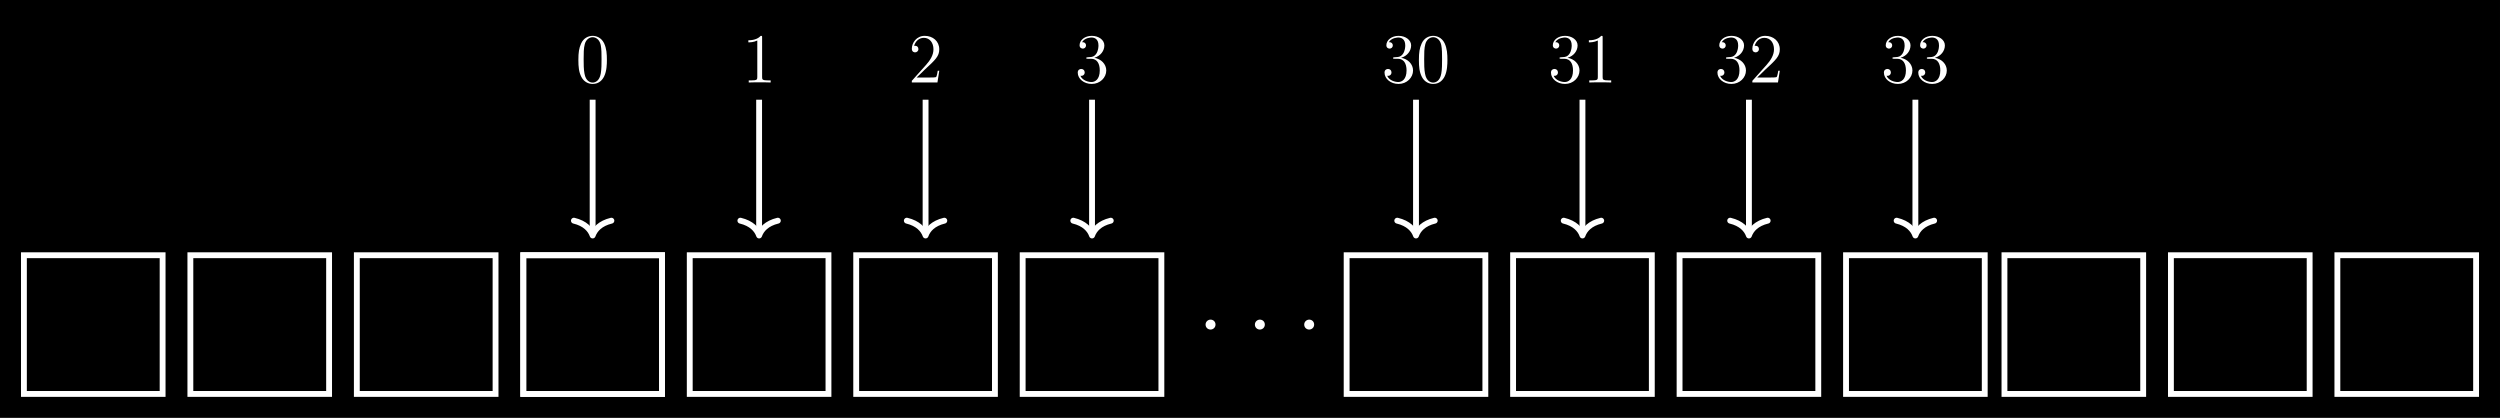
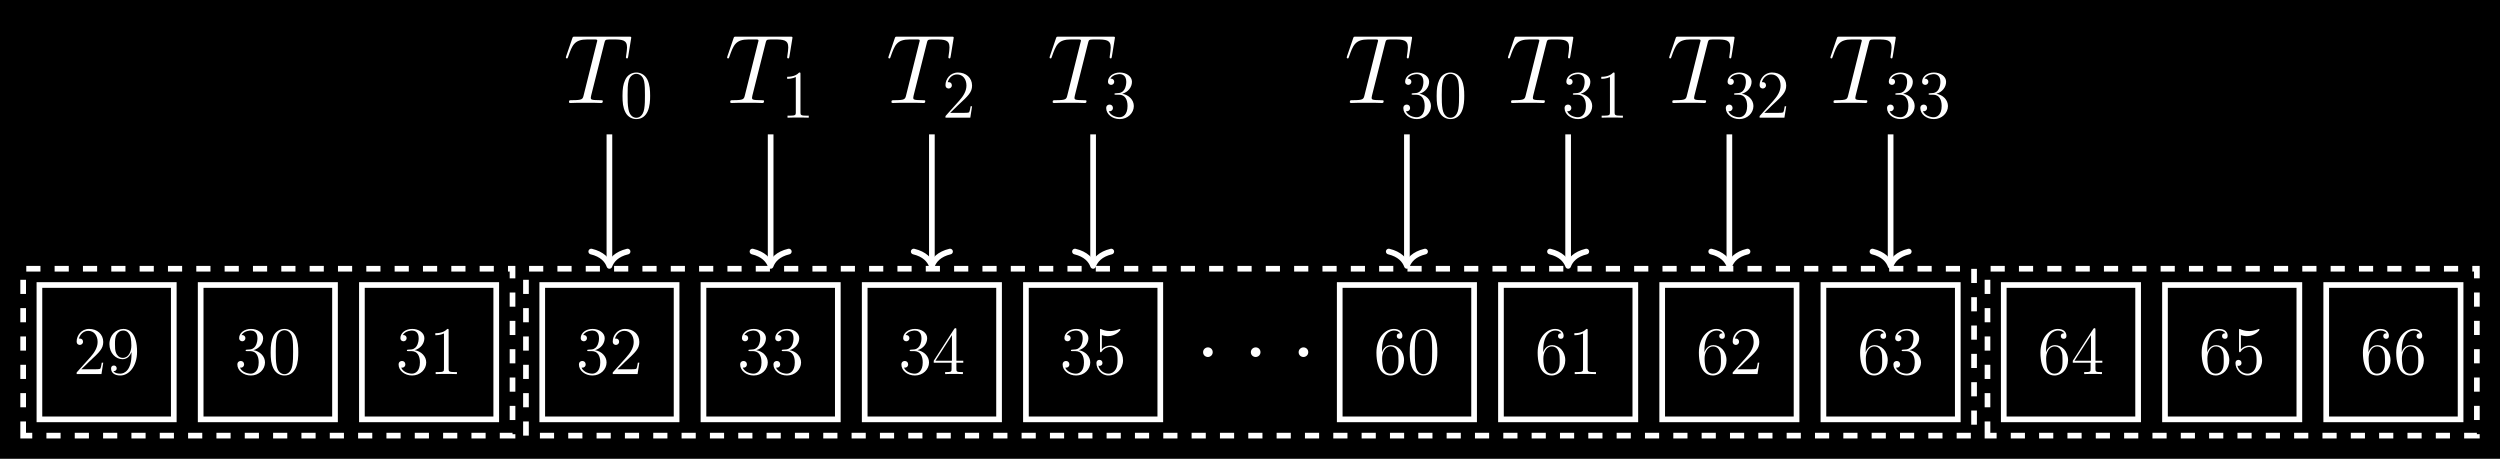
- <svg xmlns="http://www.w3.org/2000/svg" xmlns:xlink="http://www.w3.org/1999/xlink" width="510.872pt" height="85.388pt" viewBox="0 0 510.872 85.388" version="1.1">
+ <svg xmlns="http://www.w3.org/2000/svg" xmlns:xlink="http://www.w3.org/1999/xlink" width="527.436pt" height="96.794pt" viewBox="0 0 527.436 96.794" version="1.1">
  <defs>
    <g>
      <symbol overflow="visible" id="glyph0-0">
        <path style="stroke:none;" d="" />
      </symbol>
      <symbol overflow="visible" id="glyph0-1">
+         <path style="stroke:none;" d="M 2.641 -5.156 C 2.391 -5.141 2.344 -5.125 2.344 -4.984 C 2.344 -4.844 2.406 -4.844 2.672 -4.844 L 3.328 -4.844 C 4.547 -4.844 5.094 -3.844 5.094 -2.469 C 5.094 -0.594 4.109 -0.094 3.406 -0.094 C 2.719 -0.094 1.547 -0.422 1.141 -1.359 C 1.594 -1.297 2.016 -1.547 2.016 -2.062 C 2.016 -2.484 1.703 -2.766 1.312 -2.766 C 0.969 -2.766 0.594 -2.562 0.594 -2.016 C 0.594 -0.75 1.859 0.297 3.453 0.297 C 5.156 0.297 6.422 -1 6.422 -2.453 C 6.422 -3.766 5.359 -4.812 3.984 -5.047 C 5.234 -5.406 6.031 -6.453 6.031 -7.578 C 6.031 -8.703 4.859 -9.531 3.469 -9.531 C 2.031 -9.531 0.969 -8.656 0.969 -7.609 C 0.969 -7.047 1.422 -6.922 1.641 -6.922 C 1.938 -6.922 2.281 -7.141 2.281 -7.578 C 2.281 -8.031 1.938 -8.234 1.625 -8.234 C 1.531 -8.234 1.5 -8.234 1.469 -8.219 C 2.016 -9.188 3.359 -9.188 3.422 -9.188 C 3.906 -9.188 4.828 -8.984 4.828 -7.578 C 4.828 -7.297 4.797 -6.5 4.375 -5.875 C 3.938 -5.25 3.453 -5.203 3.062 -5.188 Z M 2.641 -5.156 " />
+       </symbol>
+       <symbol overflow="visible" id="glyph0-2">
+         <path style="stroke:none;" d="M 6.312 -2.406 L 6 -2.406 C 5.953 -2.172 5.844 -1.375 5.688 -1.141 C 5.594 -1.016 4.781 -1.016 4.344 -1.016 L 1.688 -1.016 C 2.078 -1.344 2.953 -2.266 3.328 -2.609 C 5.516 -4.625 6.312 -5.359 6.312 -6.781 C 6.312 -8.438 5 -9.531 3.344 -9.531 C 1.672 -9.531 0.703 -8.125 0.703 -6.891 C 0.703 -6.156 1.328 -6.156 1.375 -6.156 C 1.672 -6.156 2.047 -6.375 2.047 -6.828 C 2.047 -7.234 1.781 -7.5 1.375 -7.5 C 1.25 -7.5 1.219 -7.5 1.172 -7.484 C 1.453 -8.469 2.219 -9.125 3.156 -9.125 C 4.375 -9.125 5.125 -8.109 5.125 -6.781 C 5.125 -5.562 4.422 -4.5 3.594 -3.578 L 0.703 -0.344 L 0.703 0 L 5.938 0 Z M 6.312 -2.406 " />
+       </symbol>
+       <symbol overflow="visible" id="glyph0-3">
        <path style="stroke:none;" d="M 6.422 -4.594 C 6.422 -5.781 6.359 -6.938 5.844 -8.031 C 5.25 -9.219 4.219 -9.531 3.516 -9.531 C 2.688 -9.531 1.656 -9.125 1.141 -7.938 C 0.734 -7.031 0.594 -6.141 0.594 -4.594 C 0.594 -3.203 0.688 -2.156 1.203 -1.141 C 1.766 -0.047 2.75 0.297 3.5 0.297 C 4.75 0.297 5.469 -0.438 5.875 -1.281 C 6.391 -2.359 6.422 -3.766 6.422 -4.594 Z M 3.5 0.016 C 3.047 0.016 2.109 -0.25 1.844 -1.812 C 1.672 -2.672 1.672 -3.766 1.672 -4.766 C 1.672 -5.938 1.672 -7 1.906 -7.844 C 2.156 -8.812 2.891 -9.25 3.5 -9.25 C 4.047 -9.25 4.875 -8.922 5.156 -7.688 C 5.328 -6.875 5.328 -5.734 5.328 -4.766 C 5.328 -3.797 5.328 -2.719 5.172 -1.844 C 4.906 -0.266 4 0.016 3.5 0.016 Z M 3.5 0.016 " />
      </symbol>
-       <symbol overflow="visible" id="glyph0-2">
+       <symbol overflow="visible" id="glyph0-4">
        <path style="stroke:none;" d="M 4.125 -9.188 C 4.125 -9.531 4.125 -9.531 3.844 -9.531 C 3.5 -9.156 2.781 -8.625 1.312 -8.625 L 1.312 -8.203 C 1.641 -8.203 2.359 -8.203 3.141 -8.578 L 3.141 -1.109 C 3.141 -0.594 3.094 -0.422 1.844 -0.422 L 1.391 -0.422 L 1.391 0 C 1.781 -0.031 3.172 -0.031 3.641 -0.031 C 4.109 -0.031 5.5 -0.031 5.875 0 L 5.875 -0.422 L 5.438 -0.422 C 4.172 -0.422 4.125 -0.594 4.125 -1.109 Z M 4.125 -9.188 " />
      </symbol>
-       <symbol overflow="visible" id="glyph0-3">
-         <path style="stroke:none;" d="M 6.312 -2.406 L 6 -2.406 C 5.953 -2.172 5.844 -1.375 5.688 -1.141 C 5.594 -1.016 4.781 -1.016 4.344 -1.016 L 1.688 -1.016 C 2.078 -1.344 2.953 -2.266 3.328 -2.609 C 5.516 -4.625 6.312 -5.359 6.312 -6.781 C 6.312 -8.438 5 -9.531 3.344 -9.531 C 1.672 -9.531 0.703 -8.125 0.703 -6.891 C 0.703 -6.156 1.328 -6.156 1.375 -6.156 C 1.672 -6.156 2.047 -6.375 2.047 -6.828 C 2.047 -7.234 1.781 -7.5 1.375 -7.5 C 1.25 -7.5 1.219 -7.5 1.172 -7.484 C 1.453 -8.469 2.219 -9.125 3.156 -9.125 C 4.375 -9.125 5.125 -8.109 5.125 -6.781 C 5.125 -5.562 4.422 -4.5 3.594 -3.578 L 0.703 -0.344 L 0.703 0 L 5.938 0 Z M 6.312 -2.406 " />
+       <symbol overflow="visible" id="glyph0-5">
+         <path style="stroke:none;" d="M 5.172 -9.344 C 5.172 -9.609 5.172 -9.688 4.984 -9.688 C 4.859 -9.688 4.812 -9.688 4.703 -9.516 L 0.391 -2.812 L 0.391 -2.391 L 4.156 -2.391 L 4.156 -1.094 C 4.156 -0.562 4.125 -0.422 3.078 -0.422 L 2.797 -0.422 L 2.797 0 C 3.125 -0.031 4.266 -0.031 4.656 -0.031 C 5.062 -0.031 6.203 -0.031 6.547 0 L 6.547 -0.422 L 6.25 -0.422 C 5.219 -0.422 5.172 -0.562 5.172 -1.094 L 5.172 -2.391 L 6.625 -2.391 L 6.625 -2.812 L 5.172 -2.812 Z M 4.234 -8.219 L 4.234 -2.812 L 0.75 -2.812 Z M 4.234 -8.219 " />
      </symbol>
-       <symbol overflow="visible" id="glyph0-4">
-         <path style="stroke:none;" d="M 2.641 -5.156 C 2.391 -5.141 2.344 -5.125 2.344 -4.984 C 2.344 -4.844 2.406 -4.844 2.672 -4.844 L 3.328 -4.844 C 4.547 -4.844 5.094 -3.844 5.094 -2.469 C 5.094 -0.594 4.109 -0.094 3.406 -0.094 C 2.719 -0.094 1.547 -0.422 1.141 -1.359 C 1.594 -1.297 2.016 -1.547 2.016 -2.062 C 2.016 -2.484 1.703 -2.766 1.312 -2.766 C 0.969 -2.766 0.594 -2.562 0.594 -2.016 C 0.594 -0.75 1.859 0.297 3.453 0.297 C 5.156 0.297 6.422 -1 6.422 -2.453 C 6.422 -3.766 5.359 -4.812 3.984 -5.047 C 5.234 -5.406 6.031 -6.453 6.031 -7.578 C 6.031 -8.703 4.859 -9.531 3.469 -9.531 C 2.031 -9.531 0.969 -8.656 0.969 -7.609 C 0.969 -7.047 1.422 -6.922 1.641 -6.922 C 1.938 -6.922 2.281 -7.141 2.281 -7.578 C 2.281 -8.031 1.938 -8.234 1.625 -8.234 C 1.531 -8.234 1.5 -8.234 1.469 -8.219 C 2.016 -9.188 3.359 -9.188 3.422 -9.188 C 3.906 -9.188 4.828 -8.984 4.828 -7.578 C 4.828 -7.297 4.797 -6.5 4.375 -5.875 C 3.938 -5.25 3.453 -5.203 3.062 -5.188 Z M 2.641 -5.156 " />
+       <symbol overflow="visible" id="glyph0-6">
+         <path style="stroke:none;" d="M 1.844 -8.219 C 2.453 -8.016 2.953 -8 3.109 -8 C 4.734 -8 5.766 -9.188 5.766 -9.391 C 5.766 -9.453 5.734 -9.531 5.656 -9.531 C 5.625 -9.531 5.594 -9.531 5.469 -9.469 C 4.656 -9.125 3.969 -9.078 3.594 -9.078 C 2.656 -9.078 1.984 -9.359 1.703 -9.484 C 1.609 -9.531 1.578 -9.531 1.562 -9.531 C 1.453 -9.531 1.453 -9.438 1.453 -9.203 L 1.453 -4.953 C 1.453 -4.688 1.453 -4.609 1.625 -4.609 C 1.688 -4.609 1.703 -4.625 1.844 -4.797 C 2.25 -5.375 2.922 -5.719 3.641 -5.719 C 4.406 -5.719 4.781 -5.016 4.891 -4.781 C 5.141 -4.219 5.156 -3.516 5.156 -2.969 C 5.156 -2.422 5.156 -1.609 4.75 -0.969 C 4.438 -0.438 3.875 -0.094 3.234 -0.094 C 2.297 -0.094 1.359 -0.734 1.109 -1.781 C 1.172 -1.75 1.266 -1.734 1.328 -1.734 C 1.578 -1.734 1.969 -1.875 1.969 -2.359 C 1.969 -2.766 1.688 -3 1.328 -3 C 1.078 -3 0.703 -2.875 0.703 -2.312 C 0.703 -1.094 1.672 0.297 3.266 0.297 C 4.891 0.297 6.312 -1.062 6.312 -2.891 C 6.312 -4.594 5.156 -6.016 3.656 -6.016 C 2.844 -6.016 2.203 -5.656 1.844 -5.25 Z M 1.844 -8.219 " />
+       </symbol>
+       <symbol overflow="visible" id="glyph0-7">
+         <path style="stroke:none;" d="M 1.766 -4.984 C 1.766 -8.625 3.531 -9.188 4.297 -9.188 C 4.812 -9.188 5.328 -9.031 5.609 -8.609 C 5.438 -8.609 4.891 -8.609 4.891 -8.016 C 4.891 -7.703 5.109 -7.438 5.484 -7.438 C 5.844 -7.438 6.078 -7.641 6.078 -8.062 C 6.078 -8.812 5.531 -9.531 4.281 -9.531 C 2.484 -9.531 0.594 -7.688 0.594 -4.531 C 0.594 -0.594 2.312 0.297 3.531 0.297 C 5.094 0.297 6.422 -1.062 6.422 -2.922 C 6.422 -4.828 5.094 -6.109 3.656 -6.109 C 2.375 -6.109 1.906 -5 1.766 -4.609 Z M 3.531 -0.094 C 2.625 -0.094 2.188 -0.891 2.062 -1.188 C 1.938 -1.562 1.797 -2.266 1.797 -3.266 C 1.797 -4.406 2.312 -5.828 3.594 -5.828 C 4.391 -5.828 4.812 -5.297 5.016 -4.812 C 5.25 -4.281 5.25 -3.562 5.25 -2.938 C 5.25 -2.203 5.25 -1.562 4.984 -1.016 C 4.625 -0.328 4.109 -0.094 3.531 -0.094 Z M 3.531 -0.094 " />
+       </symbol>
+       <symbol overflow="visible" id="glyph0-8">
+         <path style="stroke:none;" d="M 5.25 -4.172 C 5.25 -0.781 3.75 -0.094 2.891 -0.094 C 2.531 -0.094 1.781 -0.125 1.422 -0.625 L 1.5 -0.625 C 1.609 -0.609 2.125 -0.688 2.125 -1.219 C 2.125 -1.531 1.906 -1.812 1.531 -1.812 C 1.156 -1.812 0.938 -1.562 0.938 -1.188 C 0.938 -0.297 1.656 0.297 2.891 0.297 C 4.688 0.297 6.422 -1.609 6.422 -4.719 C 6.422 -8.578 4.812 -9.531 3.562 -9.531 C 1.984 -9.531 0.594 -8.219 0.594 -6.328 C 0.594 -4.438 1.922 -3.141 3.359 -3.141 C 4.422 -3.141 4.969 -3.922 5.25 -4.641 Z M 3.406 -3.422 C 2.516 -3.422 2.125 -4.156 2 -4.438 C 1.766 -4.984 1.766 -5.672 1.766 -6.312 C 1.766 -7.109 1.766 -7.797 2.141 -8.391 C 2.391 -8.781 2.781 -9.188 3.562 -9.188 C 4.375 -9.188 4.797 -8.484 4.938 -8.141 C 5.219 -7.438 5.219 -6.219 5.219 -6.016 C 5.219 -4.812 4.672 -3.422 3.406 -3.422 Z M 3.406 -3.422 " />
      </symbol>
      <symbol overflow="visible" id="glyph1-0">
        <path style="stroke:none;" d="" />
      </symbol>
      <symbol overflow="visible" id="glyph1-1">
+         <path style="stroke:none;" d="M 8.609 -12.594 C 8.734 -13.094 8.781 -13.281 9.094 -13.359 C 9.25 -13.406 9.938 -13.406 10.375 -13.406 C 12.438 -13.406 13.406 -13.328 13.406 -11.719 C 13.406 -11.406 13.328 -10.625 13.203 -9.859 L 13.172 -9.609 C 13.172 -9.516 13.266 -9.406 13.391 -9.406 C 13.594 -9.406 13.594 -9.5 13.656 -9.828 L 14.25 -13.484 C 14.297 -13.672 14.297 -13.719 14.297 -13.781 C 14.297 -14 14.172 -14 13.75 -14 L 2.453 -14 C 1.984 -14 1.969 -13.984 1.844 -13.609 L 0.578 -9.891 C 0.562 -9.859 0.5 -9.625 0.5 -9.609 C 0.5 -9.5 0.578 -9.406 0.703 -9.406 C 0.875 -9.406 0.906 -9.484 0.984 -9.75 C 1.859 -12.25 2.297 -13.406 5.047 -13.406 L 6.422 -13.406 C 6.922 -13.406 7.125 -13.406 7.125 -13.172 C 7.125 -13.109 7.125 -13.078 7.016 -12.703 L 4.25 -1.609 C 4.047 -0.812 4 -0.594 1.812 -0.594 C 1.297 -0.594 1.156 -0.594 1.156 -0.203 C 1.156 0 1.391 0 1.484 0 C 2 0 2.547 -0.047 3.062 -0.047 L 6.281 -0.047 C 6.797 -0.047 7.359 0 7.875 0 C 8.094 0 8.297 0 8.297 -0.391 C 8.297 -0.594 8.156 -0.594 7.625 -0.594 C 5.766 -0.594 5.766 -0.781 5.766 -1.094 C 5.766 -1.109 5.766 -1.266 5.844 -1.594 Z M 8.609 -12.594 " />
+       </symbol>
+       <symbol overflow="visible" id="glyph2-0">
+         <path style="stroke:none;" d="" />
+       </symbol>
+       <symbol overflow="visible" id="glyph2-1">
        <path style="stroke:none;" d="M 4.109 -1.016 C 4.109 -1.641 3.625 -2.031 3.094 -2.031 C 2.609 -2.031 2.078 -1.641 2.078 -1.016 C 2.078 -0.391 2.578 0 3.094 0 C 3.594 0 4.109 -0.391 4.109 -1.016 Z M 4.109 -1.016 " />
      </symbol>
    </g>
-     <clipPath id="clip1">
-       <path d="M 0 0 L 510.871 0 L 510.871 85.387 L 0 85.387 Z M 0 0 " />
-     </clipPath>
  </defs>
  <g id="surface1">
-     <g clip-path="url(#clip1)" clip-rule="nonzero">
-       <path style=" stroke:none;fill-rule:nonzero;fill:rgb(0%,0%,0%);fill-opacity:1;" d="M 0 85.387 L 0 0 L 510.875 0 L 510.875 85.387 Z M 0 85.387 " />
+     <path style=" stroke:none;fill-rule:nonzero;fill:rgb(0%,0%,0%);fill-opacity:1;" d="M 0 96.793 L 0 0 L 527.441 0 L 527.441 96.793 Z M 0 96.793 " />
+     <path style="fill:none;stroke-width:1.196;stroke-linecap:butt;stroke-linejoin:miter;stroke:rgb(100%,100%,100%);stroke-opacity:1;stroke-miterlimit:10;" d="M -14.172 -14.172 L 14.172 -14.172 L 14.172 14.172 L -14.172 14.172 Z M -14.172 -14.172 " transform="matrix(1,0,0,-1,128.57,74.301)" />
+     <g style="fill:rgb(100%,100%,100%);fill-opacity:1;">
+       <use xlink:href="#glyph0-1" x="121.547" y="78.924" />
+       <use xlink:href="#glyph0-2" x="128.571" y="78.924" />
    </g>
-     <path style="fill:none;stroke-width:1.196;stroke-linecap:butt;stroke-linejoin:miter;stroke:rgb(100%,100%,100%);stroke-opacity:1;stroke-miterlimit:10;" d="M -14.173 -14.172 L 14.174 -14.172 L 14.174 14.172 L -14.173 14.172 Z M -14.173 -14.172 " transform="matrix(1,0,0,-1,121.107,66.328)" />
-     <path style="fill:none;stroke-width:1.196;stroke-linecap:butt;stroke-linejoin:miter;stroke:rgb(100%,100%,100%);stroke-opacity:1;stroke-miterlimit:10;" d="M -48.189 -14.172 L -19.841 -14.172 L -19.841 14.172 L -48.189 14.172 Z M -48.189 -14.172 " transform="matrix(1,0,0,-1,121.107,66.328)" />
-     <path style="fill:none;stroke-width:1.196;stroke-linecap:butt;stroke-linejoin:miter;stroke:rgb(100%,100%,100%);stroke-opacity:1;stroke-miterlimit:10;" d="M -82.205 -14.172 L -53.857 -14.172 L -53.857 14.172 L -82.205 14.172 Z M -82.205 -14.172 " transform="matrix(1,0,0,-1,121.107,66.328)" />
-     <path style="fill:none;stroke-width:1.196;stroke-linecap:butt;stroke-linejoin:miter;stroke:rgb(100%,100%,100%);stroke-opacity:1;stroke-miterlimit:10;" d="M -116.22 -14.172 L -87.877 -14.172 L -87.877 14.172 L -116.22 14.172 Z M -116.22 -14.172 " transform="matrix(1,0,0,-1,121.107,66.328)" />
-     <path style="fill:none;stroke-width:1.196;stroke-linecap:butt;stroke-linejoin:miter;stroke:rgb(100%,100%,100%);stroke-opacity:1;stroke-miterlimit:10;" d="M -14.173 -14.172 L 14.174 -14.172 L 14.174 14.172 L -14.173 14.172 Z M -14.173 -14.172 " transform="matrix(1,0,0,-1,121.107,66.328)" />
-     <path style="fill:none;stroke-width:1.196;stroke-linecap:butt;stroke-linejoin:miter;stroke:rgb(100%,100%,100%);stroke-opacity:1;stroke-miterlimit:10;" d="M -0.002 45.953 L -0.002 18.801 " transform="matrix(1,0,0,-1,121.107,66.328)" />
-     <path style="fill:none;stroke-width:1.196;stroke-linecap:round;stroke-linejoin:round;stroke:rgb(100%,100%,100%);stroke-opacity:1;stroke-miterlimit:10;" d="M -3.03 3.83 C -2.476 1.534 -1.241 0.448 0.001 -0.002 C -1.241 -0.447 -2.476 -1.533 -3.03 -3.83 " transform="matrix(0,1,1,0,121.107,48.12425)" />
+     <path style="fill:none;stroke-width:1.196;stroke-linecap:butt;stroke-linejoin:miter;stroke:rgb(100%,100%,100%);stroke-opacity:1;stroke-miterlimit:10;" d="M 0 45.953 L 0 18.801 " transform="matrix(1,0,0,-1,128.57,74.301)" />
+     <path style="fill:none;stroke-width:1.196;stroke-linecap:round;stroke-linejoin:round;stroke:rgb(100%,100%,100%);stroke-opacity:1;stroke-miterlimit:10;" d="M -3.027 3.832 C -2.476 1.532 -1.242 0.446 0 0 C -1.242 -0.445 -2.476 -1.531 -3.027 -3.832 " transform="matrix(0,1,1,0,128.57,56.09725)" />
    <g style="fill:rgb(100%,100%,100%);fill-opacity:1;">
-       <use xlink:href="#glyph0-1" x="117.596" y="16.856" />
-     </g>
-     <path style="fill:none;stroke-width:1.196;stroke-linecap:butt;stroke-linejoin:miter;stroke:rgb(100%,100%,100%);stroke-opacity:1;stroke-miterlimit:10;" d="M 19.842 -14.172 L 48.19 -14.172 L 48.19 14.172 L 19.842 14.172 Z M 19.842 -14.172 " transform="matrix(1,0,0,-1,121.107,66.328)" />
-     <path style="fill:none;stroke-width:1.196;stroke-linecap:butt;stroke-linejoin:miter;stroke:rgb(100%,100%,100%);stroke-opacity:1;stroke-miterlimit:10;" d="M 34.018 45.953 L 34.018 18.801 " transform="matrix(1,0,0,-1,121.107,66.328)" />
-     <path style="fill:none;stroke-width:1.196;stroke-linecap:round;stroke-linejoin:round;stroke:rgb(100%,100%,100%);stroke-opacity:1;stroke-miterlimit:10;" d="M -3.03 3.83 C -2.476 1.533 -1.241 0.447 0.001 0.002 C -1.241 -0.447 -2.476 -1.533 -3.03 -3.83 " transform="matrix(0,1,1,0,155.1231,48.12425)" />
-     <g style="fill:rgb(100%,100%,100%);fill-opacity:1;">
-       <use xlink:href="#glyph0-2" x="151.611" y="16.856" />
-     </g>
-     <path style="fill:none;stroke-width:1.196;stroke-linecap:butt;stroke-linejoin:miter;stroke:rgb(100%,100%,100%);stroke-opacity:1;stroke-miterlimit:10;" d="M 53.858 -14.172 L 82.206 -14.172 L 82.206 14.172 L 53.858 14.172 Z M 53.858 -14.172 " transform="matrix(1,0,0,-1,121.107,66.328)" />
-     <path style="fill:none;stroke-width:1.196;stroke-linecap:butt;stroke-linejoin:miter;stroke:rgb(100%,100%,100%);stroke-opacity:1;stroke-miterlimit:10;" d="M 68.034 45.953 L 68.034 18.801 " transform="matrix(1,0,0,-1,121.107,66.328)" />
-     <path style="fill:none;stroke-width:1.196;stroke-linecap:round;stroke-linejoin:round;stroke:rgb(100%,100%,100%);stroke-opacity:1;stroke-miterlimit:10;" d="M -3.03 3.83 C -2.476 1.533 -1.241 0.447 0.001 0.001 C -1.241 -0.448 -2.476 -1.534 -3.03 -3.831 " transform="matrix(0,1,1,0,189.1392,48.12425)" />
-     <g style="fill:rgb(100%,100%,100%);fill-opacity:1;">
-       <use xlink:href="#glyph0-3" x="185.627" y="16.856" />
-     </g>
-     <path style="fill:none;stroke-width:1.196;stroke-linecap:butt;stroke-linejoin:miter;stroke:rgb(100%,100%,100%);stroke-opacity:1;stroke-miterlimit:10;" d="M 87.873 -14.172 L 116.221 -14.172 L 116.221 14.172 L 87.873 14.172 Z M 87.873 -14.172 " transform="matrix(1,0,0,-1,121.107,66.328)" />
-     <path style="fill:none;stroke-width:1.196;stroke-linecap:butt;stroke-linejoin:miter;stroke:rgb(100%,100%,100%);stroke-opacity:1;stroke-miterlimit:10;" d="M 102.049 45.953 L 102.049 18.801 " transform="matrix(1,0,0,-1,121.107,66.328)" />
-     <path style="fill:none;stroke-width:1.196;stroke-linecap:round;stroke-linejoin:round;stroke:rgb(100%,100%,100%);stroke-opacity:1;stroke-miterlimit:10;" d="M -3.03 3.829 C -2.476 1.532 -1.241 0.446 0.001 0.001 C -1.241 -0.448 -2.476 -1.534 -3.03 -3.831 " transform="matrix(0,1,1,0,223.1552,48.12425)" />
-     <g style="fill:rgb(100%,100%,100%);fill-opacity:1;">
-       <use xlink:href="#glyph0-4" x="219.642" y="16.856" />
+       <use xlink:href="#glyph1-1" x="118.88" y="21.73" />
    </g>
    <g style="fill:rgb(100%,100%,100%);fill-opacity:1;">
-       <use xlink:href="#glyph1-1" x="244.28" y="67.344" />
+       <use xlink:href="#glyph0-3" x="130.738" y="24.829" />
+     </g>
+     <path style="fill:none;stroke-width:1.196;stroke-linecap:butt;stroke-linejoin:miter;stroke:rgb(100%,100%,100%);stroke-opacity:1;stroke-miterlimit:10;" d="M 19.844 -14.172 L 48.188 -14.172 L 48.188 14.172 L 19.844 14.172 Z M 19.844 -14.172 " transform="matrix(1,0,0,-1,128.57,74.301)" />
+     <g style="fill:rgb(100%,100%,100%);fill-opacity:1;">
+       <use xlink:href="#glyph0-1" x="155.562" y="78.924" />
+       <use xlink:href="#glyph0-1" x="162.586" y="78.924" />
+     </g>
+     <path style="fill:none;stroke-width:1.196;stroke-linecap:butt;stroke-linejoin:miter;stroke:rgb(100%,100%,100%);stroke-opacity:1;stroke-miterlimit:10;" d="M 34.016 45.953 L 34.016 18.801 " transform="matrix(1,0,0,-1,128.57,74.301)" />
+     <path style="fill:none;stroke-width:1.196;stroke-linecap:round;stroke-linejoin:round;stroke:rgb(100%,100%,100%);stroke-opacity:1;stroke-miterlimit:10;" d="M -3.027 3.832 C -2.476 1.531 -1.242 0.445 0 -0 C -1.242 -0.445 -2.476 -1.531 -3.027 -3.832 " transform="matrix(0,1,1,0,162.5861,56.09725)" />
+     <g style="fill:rgb(100%,100%,100%);fill-opacity:1;">
+       <use xlink:href="#glyph1-1" x="152.896" y="21.73" />
    </g>
    <g style="fill:rgb(100%,100%,100%);fill-opacity:1;">
-       <use xlink:href="#glyph1-1" x="254.358" y="67.344" />
+       <use xlink:href="#glyph0-4" x="164.754" y="24.829" />
+     </g>
+     <path style="fill:none;stroke-width:1.196;stroke-linecap:butt;stroke-linejoin:miter;stroke:rgb(100%,100%,100%);stroke-opacity:1;stroke-miterlimit:10;" d="M 53.86 -14.172 L 82.207 -14.172 L 82.207 14.172 L 53.86 14.172 Z M 53.86 -14.172 " transform="matrix(1,0,0,-1,128.57,74.301)" />
+     <g style="fill:rgb(100%,100%,100%);fill-opacity:1;">
+       <use xlink:href="#glyph0-1" x="189.578" y="78.924" />
+       <use xlink:href="#glyph0-5" x="196.602" y="78.924" />
+     </g>
+     <path style="fill:none;stroke-width:1.196;stroke-linecap:butt;stroke-linejoin:miter;stroke:rgb(100%,100%,100%);stroke-opacity:1;stroke-miterlimit:10;" d="M 68.032 45.953 L 68.032 18.801 " transform="matrix(1,0,0,-1,128.57,74.301)" />
+     <path style="fill:none;stroke-width:1.196;stroke-linecap:round;stroke-linejoin:round;stroke:rgb(100%,100%,100%);stroke-opacity:1;stroke-miterlimit:10;" d="M -3.027 3.831 C -2.476 1.531 -1.242 0.449 0 -0.001 C -1.242 -0.446 -2.476 -1.532 -3.027 -3.833 " transform="matrix(0,1,1,0,196.6022,56.09725)" />
+     <g style="fill:rgb(100%,100%,100%);fill-opacity:1;">
+       <use xlink:href="#glyph1-1" x="186.912" y="21.73" />
    </g>
    <g style="fill:rgb(100%,100%,100%);fill-opacity:1;">
-       <use xlink:href="#glyph1-1" x="264.437" y="67.344" />
+       <use xlink:href="#glyph0-2" x="198.77" y="24.829" />
    </g>
-     <path style="fill:none;stroke-width:1.196;stroke-linecap:butt;stroke-linejoin:miter;stroke:rgb(100%,100%,100%);stroke-opacity:1;stroke-miterlimit:10;" d="M 154.077 -14.172 L 182.424 -14.172 L 182.424 14.172 L 154.077 14.172 Z M 154.077 -14.172 " transform="matrix(1,0,0,-1,121.107,66.328)" />
-     <path style="fill:none;stroke-width:1.196;stroke-linecap:butt;stroke-linejoin:miter;stroke:rgb(100%,100%,100%);stroke-opacity:1;stroke-miterlimit:10;" d="M 168.252 45.953 L 168.252 18.801 " transform="matrix(1,0,0,-1,121.107,66.328)" />
-     <path style="fill:none;stroke-width:1.196;stroke-linecap:round;stroke-linejoin:round;stroke:rgb(100%,100%,100%);stroke-opacity:1;stroke-miterlimit:10;" d="M -3.03 3.829 C -2.476 1.532 -1.241 0.446 0.001 0.001 C -1.241 -0.448 -2.476 -1.534 -3.03 -3.831 " transform="matrix(0,1,1,0,289.3582,48.12425)" />
+     <path style="fill:none;stroke-width:1.196;stroke-linecap:butt;stroke-linejoin:miter;stroke:rgb(100%,100%,100%);stroke-opacity:1;stroke-miterlimit:10;" d="M 87.875 -14.172 L 116.223 -14.172 L 116.223 14.172 L 87.875 14.172 Z M 87.875 -14.172 " transform="matrix(1,0,0,-1,128.57,74.301)" />
    <g style="fill:rgb(100%,100%,100%);fill-opacity:1;">
-       <use xlink:href="#glyph0-4" x="282.333" y="16.856" />
-       <use xlink:href="#glyph0-1" x="289.357" y="16.856" />
+       <use xlink:href="#glyph0-1" x="223.594" y="78.924" />
+       <use xlink:href="#glyph0-6" x="230.618" y="78.924" />
    </g>
-     <path style="fill:none;stroke-width:1.196;stroke-linecap:butt;stroke-linejoin:miter;stroke:rgb(100%,100%,100%);stroke-opacity:1;stroke-miterlimit:10;" d="M 188.092 -14.172 L 216.44 -14.172 L 216.44 14.172 L 188.092 14.172 Z M 188.092 -14.172 " transform="matrix(1,0,0,-1,121.107,66.328)" />
-     <path style="fill:none;stroke-width:1.196;stroke-linecap:butt;stroke-linejoin:miter;stroke:rgb(100%,100%,100%);stroke-opacity:1;stroke-miterlimit:10;" d="M 202.268 45.953 L 202.268 18.801 " transform="matrix(1,0,0,-1,121.107,66.328)" />
-     <path style="fill:none;stroke-width:1.196;stroke-linecap:round;stroke-linejoin:round;stroke:rgb(100%,100%,100%);stroke-opacity:1;stroke-miterlimit:10;" d="M -3.03 3.833 C -2.476 1.532 -1.241 0.446 0.001 0.001 C -1.241 -0.449 -2.476 -1.531 -3.03 -3.831 " transform="matrix(0,1,1,0,323.3743,48.12425)" />
+     <path style="fill:none;stroke-width:1.196;stroke-linecap:butt;stroke-linejoin:miter;stroke:rgb(100%,100%,100%);stroke-opacity:1;stroke-miterlimit:10;" d="M 102.047 45.953 L 102.047 18.801 " transform="matrix(1,0,0,-1,128.57,74.301)" />
+     <path style="fill:none;stroke-width:1.196;stroke-linecap:round;stroke-linejoin:round;stroke:rgb(100%,100%,100%);stroke-opacity:1;stroke-miterlimit:10;" d="M -3.027 3.831 C -2.476 1.534 -1.242 0.448 0 -0.001 C -1.242 -0.446 -2.476 -1.532 -3.027 -3.829 " transform="matrix(0,1,1,0,230.6182,56.09725)" />
    <g style="fill:rgb(100%,100%,100%);fill-opacity:1;">
-       <use xlink:href="#glyph0-4" x="316.348" y="16.856" />
-       <use xlink:href="#glyph0-2" x="323.372" y="16.856" />
+       <use xlink:href="#glyph1-1" x="220.927" y="21.73" />
    </g>
-     <path style="fill:none;stroke-width:1.196;stroke-linecap:butt;stroke-linejoin:miter;stroke:rgb(100%,100%,100%);stroke-opacity:1;stroke-miterlimit:10;" d="M 222.112 -14.172 L 250.456 -14.172 L 250.456 14.172 L 222.112 14.172 Z M 222.112 -14.172 " transform="matrix(1,0,0,-1,121.107,66.328)" />
-     <path style="fill:none;stroke-width:1.196;stroke-linecap:butt;stroke-linejoin:miter;stroke:rgb(100%,100%,100%);stroke-opacity:1;stroke-miterlimit:10;" d="M 236.284 45.953 L 236.284 18.801 " transform="matrix(1,0,0,-1,121.107,66.328)" />
-     <path style="fill:none;stroke-width:1.196;stroke-linecap:round;stroke-linejoin:round;stroke:rgb(100%,100%,100%);stroke-opacity:1;stroke-miterlimit:10;" d="M -3.03 3.832 C -2.476 1.532 -1.241 0.446 0.001 0 C -1.241 -0.445 -2.476 -1.531 -3.03 -3.832 " transform="matrix(0,1,1,0,357.3904,48.12425)" />
    <g style="fill:rgb(100%,100%,100%);fill-opacity:1;">
-       <use xlink:href="#glyph0-4" x="350.364" y="16.856" />
-       <use xlink:href="#glyph0-3" x="357.388" y="16.856" />
+       <use xlink:href="#glyph0-1" x="232.785" y="24.829" />
    </g>
-     <path style="fill:none;stroke-width:1.196;stroke-linecap:butt;stroke-linejoin:miter;stroke:rgb(100%,100%,100%);stroke-opacity:1;stroke-miterlimit:10;" d="M 256.127 -14.172 L 284.471 -14.172 L 284.471 14.172 L 256.127 14.172 Z M 256.127 -14.172 " transform="matrix(1,0,0,-1,121.107,66.328)" />
-     <path style="fill:none;stroke-width:1.196;stroke-linecap:butt;stroke-linejoin:miter;stroke:rgb(100%,100%,100%);stroke-opacity:1;stroke-miterlimit:10;" d="M 270.299 45.953 L 270.299 18.801 " transform="matrix(1,0,0,-1,121.107,66.328)" />
-     <path style="fill:none;stroke-width:1.196;stroke-linecap:round;stroke-linejoin:round;stroke:rgb(100%,100%,100%);stroke-opacity:1;stroke-miterlimit:10;" d="M -3.03 3.832 C -2.476 1.531 -1.241 0.445 0.001 -0 C -1.241 -0.446 -2.476 -1.531 -3.03 -3.832 " transform="matrix(0,1,1,0,391.4065,48.12425)" />
    <g style="fill:rgb(100%,100%,100%);fill-opacity:1;">
-       <use xlink:href="#glyph0-4" x="384.38" y="16.856" />
-       <use xlink:href="#glyph0-4" x="391.404" y="16.856" />
+       <use xlink:href="#glyph2-1" x="251.743" y="75.317" />
    </g>
-     <path style="fill:none;stroke-width:1.196;stroke-linecap:butt;stroke-linejoin:miter;stroke:rgb(100%,100%,100%);stroke-opacity:1;stroke-miterlimit:10;" d="M 288.502 -14.172 L 316.85 -14.172 L 316.85 14.172 L 288.502 14.172 Z M 288.502 -14.172 " transform="matrix(1,0,0,-1,121.107,66.328)" />
-     <path style="fill:none;stroke-width:1.196;stroke-linecap:butt;stroke-linejoin:miter;stroke:rgb(100%,100%,100%);stroke-opacity:1;stroke-miterlimit:10;" d="M 322.518 -14.172 L 350.866 -14.172 L 350.866 14.172 L 322.518 14.172 Z M 322.518 -14.172 " transform="matrix(1,0,0,-1,121.107,66.328)" />
-     <path style="fill:none;stroke-width:1.196;stroke-linecap:butt;stroke-linejoin:miter;stroke:rgb(100%,100%,100%);stroke-opacity:1;stroke-miterlimit:10;" d="M 356.534 -14.172 L 384.881 -14.172 L 384.881 14.172 L 356.534 14.172 Z M 356.534 -14.172 " transform="matrix(1,0,0,-1,121.107,66.328)" />
+     <g style="fill:rgb(100%,100%,100%);fill-opacity:1;">
+       <use xlink:href="#glyph2-1" x="261.821" y="75.317" />
+     </g>
+     <g style="fill:rgb(100%,100%,100%);fill-opacity:1;">
+       <use xlink:href="#glyph2-1" x="271.9" y="75.317" />
+     </g>
+     <path style="fill:none;stroke-width:1.196;stroke-linecap:butt;stroke-linejoin:miter;stroke:rgb(100%,100%,100%);stroke-opacity:1;stroke-miterlimit:10;" d="M 154.078 -14.172 L 182.426 -14.172 L 182.426 14.172 L 154.078 14.172 Z M 154.078 -14.172 " transform="matrix(1,0,0,-1,128.57,74.301)" />
+     <g style="fill:rgb(100%,100%,100%);fill-opacity:1;">
+       <use xlink:href="#glyph0-7" x="289.796" y="78.924" />
+       <use xlink:href="#glyph0-3" x="296.82" y="78.924" />
+     </g>
+     <path style="fill:none;stroke-width:1.196;stroke-linecap:butt;stroke-linejoin:miter;stroke:rgb(100%,100%,100%);stroke-opacity:1;stroke-miterlimit:10;" d="M 168.25 45.953 L 168.25 18.801 " transform="matrix(1,0,0,-1,128.57,74.301)" />
+     <path style="fill:none;stroke-width:1.196;stroke-linecap:round;stroke-linejoin:round;stroke:rgb(100%,100%,100%);stroke-opacity:1;stroke-miterlimit:10;" d="M -3.027 3.831 C -2.476 1.53 -1.242 0.448 0 -0.001 C -1.242 -0.446 -2.476 -1.532 -3.027 -3.829 " transform="matrix(0,1,1,0,296.8212,56.09725)" />
+     <g style="fill:rgb(100%,100%,100%);fill-opacity:1;">
+       <use xlink:href="#glyph1-1" x="283.618" y="21.73" />
+     </g>
+     <g style="fill:rgb(100%,100%,100%);fill-opacity:1;">
+       <use xlink:href="#glyph0-1" x="295.476" y="24.829" />
+       <use xlink:href="#glyph0-3" x="302.5" y="24.829" />
+     </g>
+     <path style="fill:none;stroke-width:1.196;stroke-linecap:butt;stroke-linejoin:miter;stroke:rgb(100%,100%,100%);stroke-opacity:1;stroke-miterlimit:10;" d="M 188.094 -14.172 L 216.442 -14.172 L 216.442 14.172 L 188.094 14.172 Z M 188.094 -14.172 " transform="matrix(1,0,0,-1,128.57,74.301)" />
+     <g style="fill:rgb(100%,100%,100%);fill-opacity:1;">
+       <use xlink:href="#glyph0-7" x="323.811" y="78.924" />
+       <use xlink:href="#glyph0-4" x="330.835" y="78.924" />
+     </g>
+     <path style="fill:none;stroke-width:1.196;stroke-linecap:butt;stroke-linejoin:miter;stroke:rgb(100%,100%,100%);stroke-opacity:1;stroke-miterlimit:10;" d="M 202.266 45.953 L 202.266 18.801 " transform="matrix(1,0,0,-1,128.57,74.301)" />
+     <path style="fill:none;stroke-width:1.196;stroke-linecap:round;stroke-linejoin:round;stroke:rgb(100%,100%,100%);stroke-opacity:1;stroke-miterlimit:10;" d="M -3.027 3.831 C -2.476 1.534 -1.242 0.448 0 -0.001 C -1.242 -0.447 -2.476 -1.533 -3.027 -3.829 " transform="matrix(0,1,1,0,330.8373,56.09725)" />
+     <g style="fill:rgb(100%,100%,100%);fill-opacity:1;">
+       <use xlink:href="#glyph1-1" x="317.633" y="21.73" />
+     </g>
+     <g style="fill:rgb(100%,100%,100%);fill-opacity:1;">
+       <use xlink:href="#glyph0-1" x="329.491" y="24.829" />
+       <use xlink:href="#glyph0-4" x="336.515" y="24.829" />
+     </g>
+     <path style="fill:none;stroke-width:1.196;stroke-linecap:butt;stroke-linejoin:miter;stroke:rgb(100%,100%,100%);stroke-opacity:1;stroke-miterlimit:10;" d="M 222.11 -14.172 L 250.457 -14.172 L 250.457 14.172 L 222.11 14.172 Z M 222.11 -14.172 " transform="matrix(1,0,0,-1,128.57,74.301)" />
+     <g style="fill:rgb(100%,100%,100%);fill-opacity:1;">
+       <use xlink:href="#glyph0-7" x="357.827" y="78.924" />
+       <use xlink:href="#glyph0-2" x="364.851" y="78.924" />
+     </g>
+     <path style="fill:none;stroke-width:1.196;stroke-linecap:butt;stroke-linejoin:miter;stroke:rgb(100%,100%,100%);stroke-opacity:1;stroke-miterlimit:10;" d="M 236.282 45.953 L 236.282 18.801 " transform="matrix(1,0,0,-1,128.57,74.301)" />
+     <path style="fill:none;stroke-width:1.196;stroke-linecap:round;stroke-linejoin:round;stroke:rgb(100%,100%,100%);stroke-opacity:1;stroke-miterlimit:10;" d="M -3.027 3.83 C -2.476 1.533 -1.242 0.447 0 -0.002 C -1.242 -0.447 -2.476 -1.533 -3.027 -3.83 " transform="matrix(0,1,1,0,364.8534,56.09725)" />
+     <g style="fill:rgb(100%,100%,100%);fill-opacity:1;">
+       <use xlink:href="#glyph1-1" x="351.649" y="21.73" />
+     </g>
+     <g style="fill:rgb(100%,100%,100%);fill-opacity:1;">
+       <use xlink:href="#glyph0-1" x="363.507" y="24.829" />
+       <use xlink:href="#glyph0-2" x="370.531" y="24.829" />
+     </g>
+     <path style="fill:none;stroke-width:1.196;stroke-linecap:butt;stroke-linejoin:miter;stroke:rgb(100%,100%,100%);stroke-opacity:1;stroke-miterlimit:10;" d="M 256.125 -14.172 L 284.473 -14.172 L 284.473 14.172 L 256.125 14.172 Z M 256.125 -14.172 " transform="matrix(1,0,0,-1,128.57,74.301)" />
+     <g style="fill:rgb(100%,100%,100%);fill-opacity:1;">
+       <use xlink:href="#glyph0-7" x="391.843" y="78.924" />
+       <use xlink:href="#glyph0-1" x="398.867" y="78.924" />
+     </g>
+     <path style="fill:none;stroke-width:1.196;stroke-linecap:butt;stroke-linejoin:miter;stroke:rgb(100%,100%,100%);stroke-opacity:1;stroke-miterlimit:10;" d="M 270.301 45.953 L 270.301 18.801 " transform="matrix(1,0,0,-1,128.57,74.301)" />
+     <path style="fill:none;stroke-width:1.196;stroke-linecap:round;stroke-linejoin:round;stroke:rgb(100%,100%,100%);stroke-opacity:1;stroke-miterlimit:10;" d="M -3.027 3.83 C -2.476 1.533 -1.242 0.447 0 0.002 C -1.242 -0.448 -2.476 -1.534 -3.027 -3.83 " transform="matrix(0,1,1,0,398.8694,56.09725)" />
+     <g style="fill:rgb(100%,100%,100%);fill-opacity:1;">
+       <use xlink:href="#glyph1-1" x="385.664" y="21.73" />
+     </g>
+     <g style="fill:rgb(100%,100%,100%);fill-opacity:1;">
+       <use xlink:href="#glyph0-1" x="397.523" y="24.829" />
+       <use xlink:href="#glyph0-1" x="404.547" y="24.829" />
+     </g>
+     <path style="fill:none;stroke-width:1.196;stroke-linecap:butt;stroke-linejoin:miter;stroke:rgb(100%,100%,100%);stroke-opacity:1;stroke-dasharray:2.989,2.989;stroke-miterlimit:10;" d="M -17.605 -17.605 L -17.605 17.606 L 287.907 17.606 L 287.907 -17.605 Z M -17.605 -17.605 " transform="matrix(1,0,0,-1,128.57,74.301)" />
+     <path style="fill:none;stroke-width:1.196;stroke-linecap:butt;stroke-linejoin:miter;stroke:rgb(100%,100%,100%);stroke-opacity:1;stroke-miterlimit:10;" d="M 294.172 -14.172 L 322.52 -14.172 L 322.52 14.172 L 294.172 14.172 Z M 294.172 -14.172 " transform="matrix(1,0,0,-1,128.57,74.301)" />
+     <g style="fill:rgb(100%,100%,100%);fill-opacity:1;">
+       <use xlink:href="#glyph0-7" x="429.889" y="78.924" />
+       <use xlink:href="#glyph0-5" x="436.913" y="78.924" />
+     </g>
+     <path style="fill:none;stroke-width:1.196;stroke-linecap:butt;stroke-linejoin:miter;stroke:rgb(100%,100%,100%);stroke-opacity:1;stroke-miterlimit:10;" d="M 328.188 -14.172 L 356.535 -14.172 L 356.535 14.172 L 328.188 14.172 Z M 328.188 -14.172 " transform="matrix(1,0,0,-1,128.57,74.301)" />
+     <g style="fill:rgb(100%,100%,100%);fill-opacity:1;">
+       <use xlink:href="#glyph0-7" x="463.904" y="78.924" />
+       <use xlink:href="#glyph0-6" x="470.928" y="78.924" />
+     </g>
+     <path style="fill:none;stroke-width:1.196;stroke-linecap:butt;stroke-linejoin:miter;stroke:rgb(100%,100%,100%);stroke-opacity:1;stroke-miterlimit:10;" d="M 362.203 -14.172 L 390.551 -14.172 L 390.551 14.172 L 362.203 14.172 Z M 362.203 -14.172 " transform="matrix(1,0,0,-1,128.57,74.301)" />
+     <g style="fill:rgb(100%,100%,100%);fill-opacity:1;">
+       <use xlink:href="#glyph0-7" x="497.92" y="78.924" />
+       <use xlink:href="#glyph0-7" x="504.944" y="78.924" />
+     </g>
+     <path style="fill:none;stroke-width:1.196;stroke-linecap:butt;stroke-linejoin:miter;stroke:rgb(100%,100%,100%);stroke-opacity:1;stroke-dasharray:2.989,2.989;stroke-miterlimit:10;" d="M 290.739 -17.605 L 290.739 17.606 L 393.985 17.606 L 393.985 -17.605 Z M 290.739 -17.605 " transform="matrix(1,0,0,-1,128.57,74.301)" />
+     <path style="fill:none;stroke-width:1.196;stroke-linecap:butt;stroke-linejoin:miter;stroke:rgb(100%,100%,100%);stroke-opacity:1;stroke-miterlimit:10;" d="M -52.218 -14.172 L -23.875 -14.172 L -23.875 14.172 L -52.218 14.172 Z M -52.218 -14.172 " transform="matrix(1,0,0,-1,128.57,74.301)" />
+     <g style="fill:rgb(100%,100%,100%);fill-opacity:1;">
+       <use xlink:href="#glyph0-1" x="83.501" y="78.924" />
+       <use xlink:href="#glyph0-4" x="90.525" y="78.924" />
+     </g>
+     <path style="fill:none;stroke-width:1.196;stroke-linecap:butt;stroke-linejoin:miter;stroke:rgb(100%,100%,100%);stroke-opacity:1;stroke-miterlimit:10;" d="M -86.234 -14.172 L -57.89 -14.172 L -57.89 14.172 L -86.234 14.172 Z M -86.234 -14.172 " transform="matrix(1,0,0,-1,128.57,74.301)" />
+     <g style="fill:rgb(100%,100%,100%);fill-opacity:1;">
+       <use xlink:href="#glyph0-1" x="49.485" y="78.924" />
+       <use xlink:href="#glyph0-3" x="56.509" y="78.924" />
+     </g>
+     <path style="fill:none;stroke-width:1.196;stroke-linecap:butt;stroke-linejoin:miter;stroke:rgb(100%,100%,100%);stroke-opacity:1;stroke-miterlimit:10;" d="M -120.254 -14.172 L -91.906 -14.172 L -91.906 14.172 L -120.254 14.172 Z M -120.254 -14.172 " transform="matrix(1,0,0,-1,128.57,74.301)" />
+     <g style="fill:rgb(100%,100%,100%);fill-opacity:1;">
+       <use xlink:href="#glyph0-2" x="15.469" y="78.924" />
+       <use xlink:href="#glyph0-8" x="22.493" y="78.924" />
+     </g>
+     <path style="fill:none;stroke-width:1.196;stroke-linecap:butt;stroke-linejoin:miter;stroke:rgb(100%,100%,100%);stroke-opacity:1;stroke-dasharray:2.989,2.989;stroke-miterlimit:10;" d="M -123.683 -17.605 L -123.683 17.606 L -20.441 17.606 L -20.441 -17.605 Z M -123.683 -17.605 " transform="matrix(1,0,0,-1,128.57,74.301)" />
  </g>
</svg>
